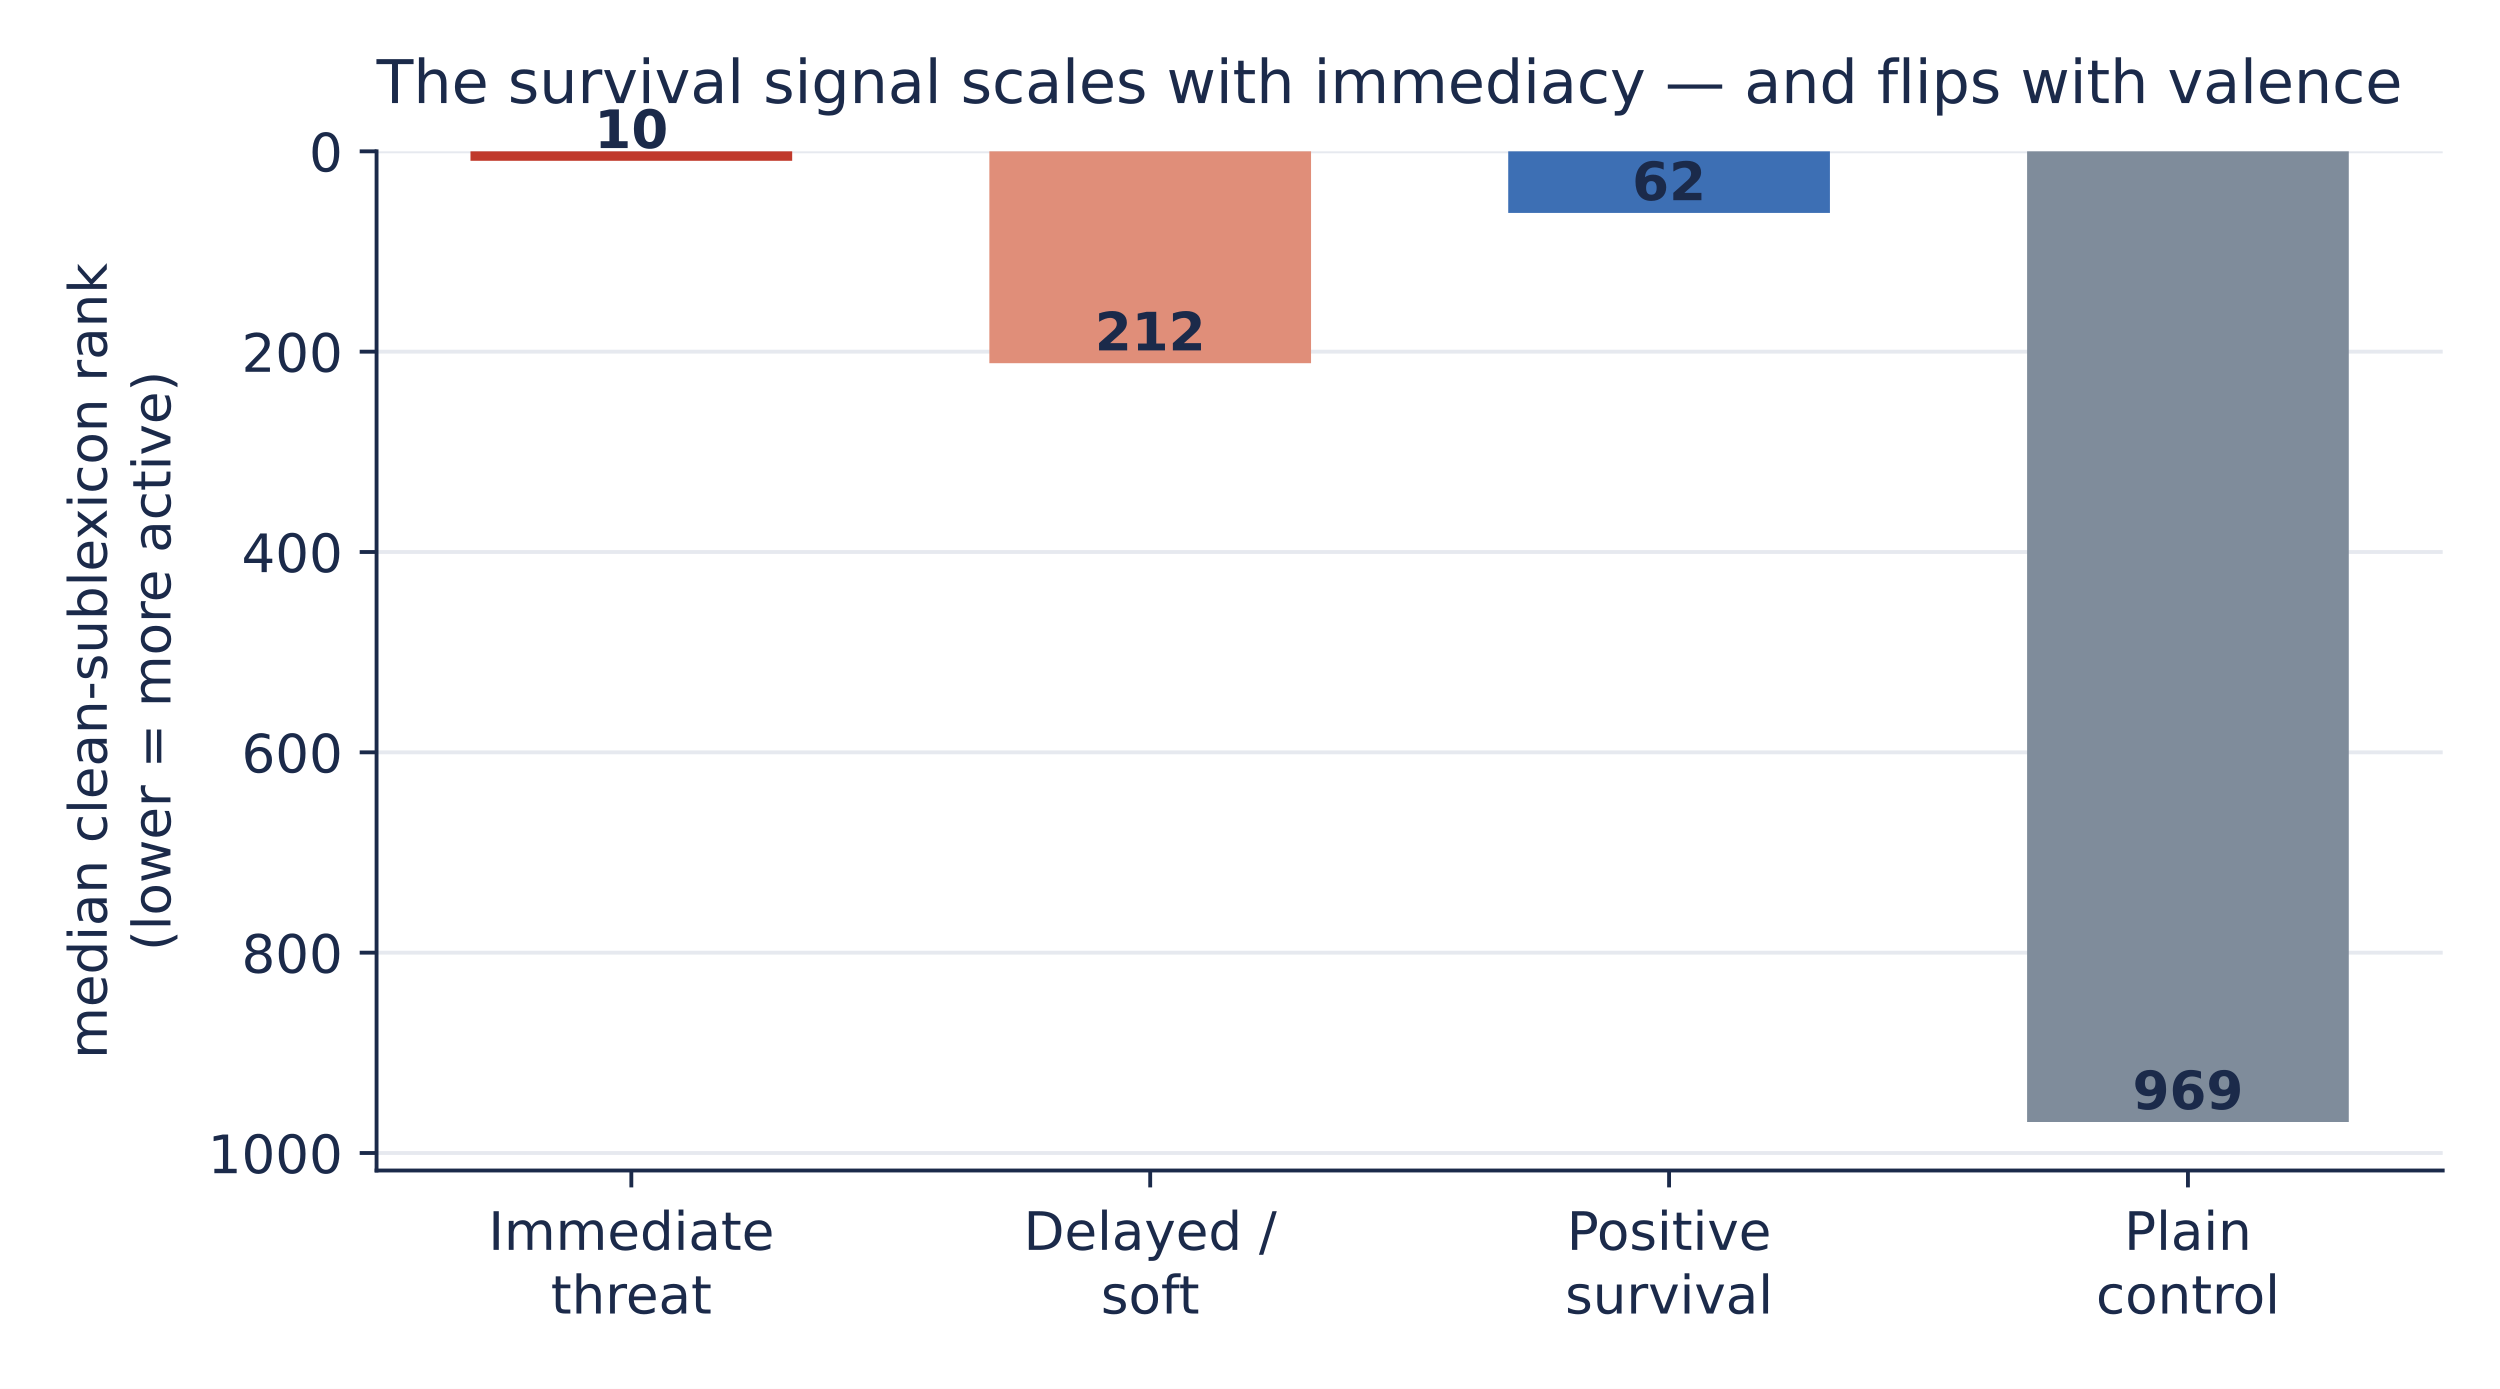
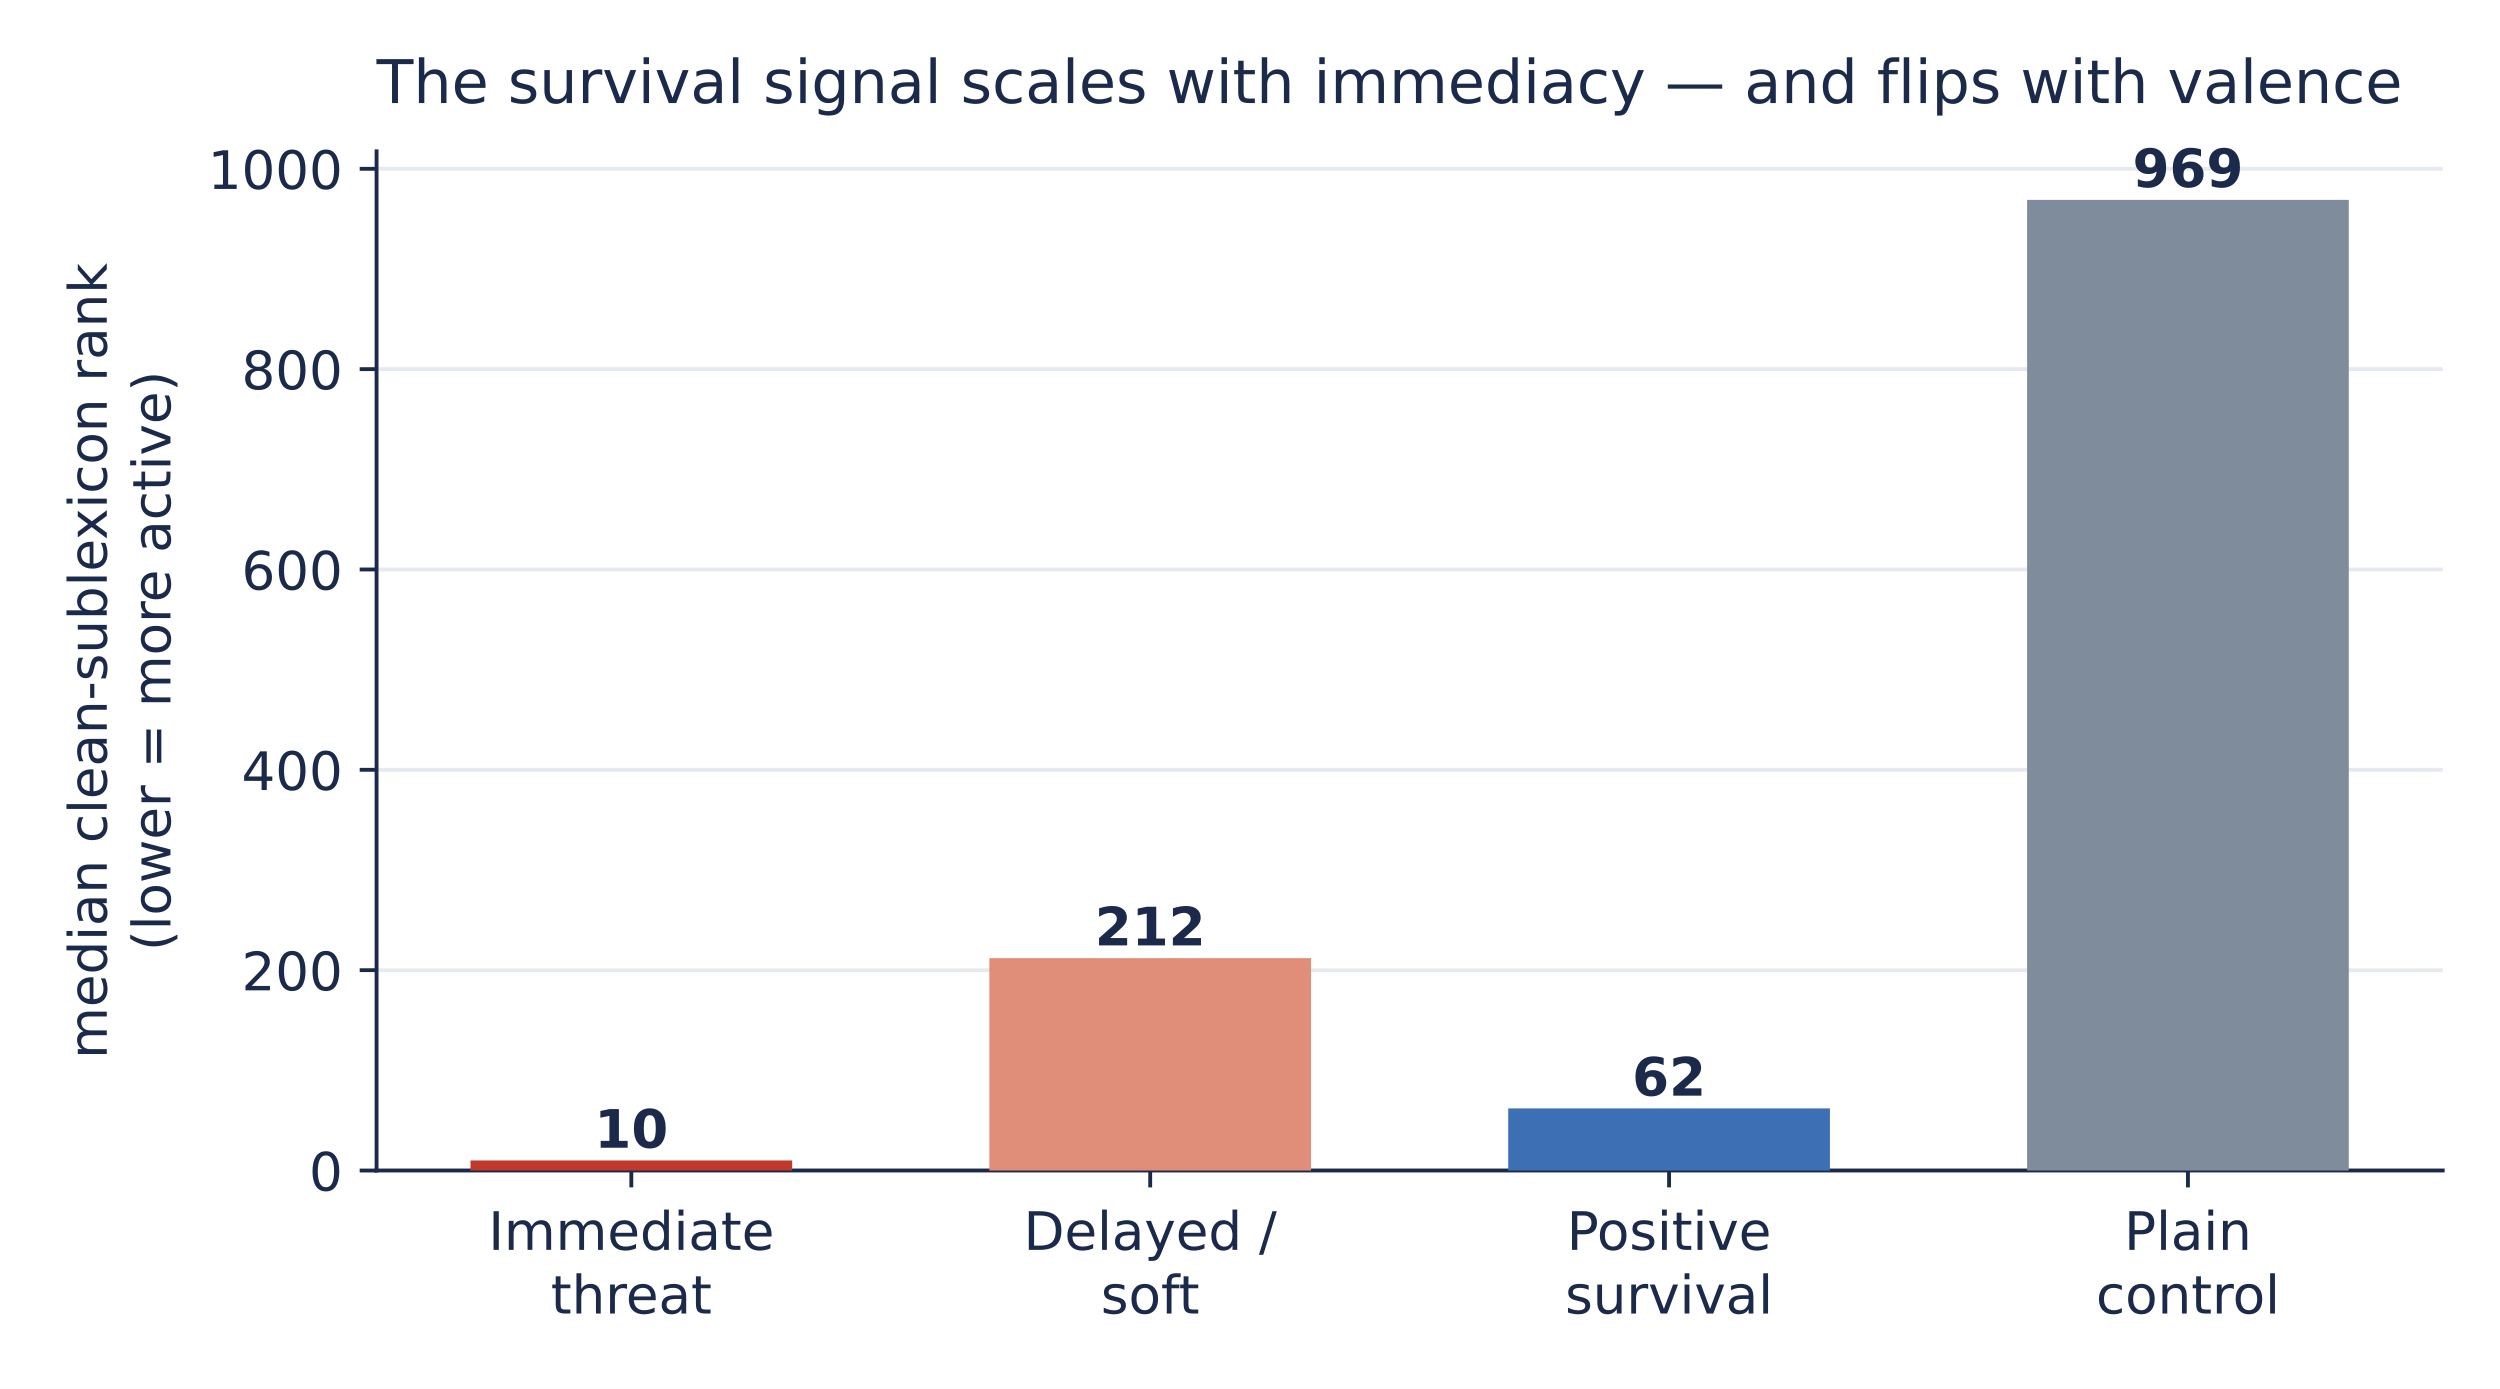
<svg xmlns="http://www.w3.org/2000/svg" xmlns:xlink="http://www.w3.org/1999/xlink" width="518.4pt" height="288pt" viewBox="0 0 518.4 288" version="1.1">
  <defs>
    <style type="text/css">*{stroke-linejoin: round; stroke-linecap: butt}</style>
  </defs>
  <g id="figure_1">
    <g id="patch_1">
      <path d="M 0 288  L 518.4 288  L 518.4 0  L 0 0  z " style="fill: #ffffff" />
    </g>
    <g id="axes_1">
      <g id="patch_2">
        <path d="M 78.084 242.716  L 506.52 242.716  L 506.52 31.377  L 78.084 31.377  z " style="fill: #ffffff" />
      </g>
      <g id="matplotlib.axis_1">
        <g id="xtick_1">
          <g id="line2d_1">
            <defs>
-               <path id="m78dcd824ac" d="M 0 0  L 0 3.5  " style="stroke: #1b2a4a; stroke-width: 0.8" />
+               <path id="mc57768a20f" d="M 0 0  L 0 3.5  " style="stroke: #1b2a4a; stroke-width: 0.8" />
            </defs>
            <g>
-               <use xlink:href="#m78dcd824ac" x="130.913" y="242.716" style="fill: #1b2a4a; stroke: #1b2a4a; stroke-width: 0.8" />
+               <use xlink:href="#mc57768a20f" x="130.913" y="242.716" style="fill: #1b2a4a; stroke: #1b2a4a; stroke-width: 0.8" />
            </g>
          </g>
          <g id="text_1">
            <text style="font-size: 11px; font-family: 'DejaVu Sans'; fill: #1b2a4a" transform="translate(101.2606 259.1751)">Immediate</text>
            <text style="font-size: 11px; font-family: 'DejaVu Sans'; fill: #1b2a4a" transform="translate(114.22 272.3781)">threat</text>
          </g>
        </g>
        <g id="xtick_2">
          <g id="line2d_2">
            <g>
-               <use xlink:href="#m78dcd824ac" x="238.506" y="242.716" style="fill: #1b2a4a; stroke: #1b2a4a; stroke-width: 0.8" />
+               <use xlink:href="#mc57768a20f" x="238.506" y="242.716" style="fill: #1b2a4a; stroke: #1b2a4a; stroke-width: 0.8" />
            </g>
          </g>
          <g id="text_2">
            <text style="font-size: 11px; font-family: 'DejaVu Sans'; fill: #1b2a4a" transform="translate(212.256 259.1751)">Delayed /</text>
            <text style="font-size: 11px; font-family: 'DejaVu Sans'; fill: #1b2a4a" transform="translate(228.279 272.3781)">soft</text>
          </g>
        </g>
        <g id="xtick_3">
          <g id="line2d_3">
            <g>
-               <use xlink:href="#m78dcd824ac" x="346.099" y="242.716" style="fill: #1b2a4a; stroke: #1b2a4a; stroke-width: 0.8" />
+               <use xlink:href="#mc57768a20f" x="346.099" y="242.716" style="fill: #1b2a4a; stroke: #1b2a4a; stroke-width: 0.8" />
            </g>
          </g>
          <g id="text_3">
            <text style="font-size: 11px; font-family: 'DejaVu Sans'; fill: #1b2a4a" transform="translate(324.8962 259.1751)">Positive</text>
            <text style="font-size: 11px; font-family: 'DejaVu Sans'; fill: #1b2a4a" transform="translate(324.5499 272.3781)">survival</text>
          </g>
        </g>
        <g id="xtick_4">
          <g id="line2d_4">
            <g>
-               <use xlink:href="#m78dcd824ac" x="453.692" y="242.716" style="fill: #1b2a4a; stroke: #1b2a4a; stroke-width: 0.8" />
+               <use xlink:href="#mc57768a20f" x="453.692" y="242.716" style="fill: #1b2a4a; stroke: #1b2a4a; stroke-width: 0.8" />
            </g>
          </g>
          <g id="text_4">
            <text style="font-size: 11px; font-family: 'DejaVu Sans'; fill: #1b2a4a" transform="translate(440.4634 259.1751)">Plain</text>
            <text style="font-size: 11px; font-family: 'DejaVu Sans'; fill: #1b2a4a" transform="translate(434.6274 272.3781)">control</text>
          </g>
        </g>
      </g>
      <g id="matplotlib.axis_2">
        <g id="ytick_1">
          <g id="line2d_5">
-             <path d="M 78.084 31.377  L 506.52 31.377  " clip-path="url(#p655ed4c2de)" style="fill: none; stroke: #e6e9ef; stroke-width: 0.8; stroke-linecap: square" />
+             <path d="M 78.084 242.716  L 506.52 242.716  " clip-path="url(#pe64630bb0a)" style="fill: none; stroke: #e6e9ef; stroke-width: 0.8; stroke-linecap: square" />
          </g>
          <g id="line2d_6">
            <defs>
-               <path id="m399f893727" d="M 0 0  L -3.5 0  " style="stroke: #1b2a4a; stroke-width: 0.8" />
+               <path id="m51b8314258" d="M 0 0  L -3.5 0  " style="stroke: #1b2a4a; stroke-width: 0.8" />
            </defs>
            <g>
-               <use xlink:href="#m399f893727" x="78.084" y="31.377" style="fill: #1b2a4a; stroke: #1b2a4a; stroke-width: 0.8" />
+               <use xlink:href="#m51b8314258" x="78.084" y="242.716" style="fill: #1b2a4a; stroke: #1b2a4a; stroke-width: 0.8" />
            </g>
          </g>
          <g id="text_5">
-             <text style="font-size: 11px; font-family: 'DejaVu Sans'; text-anchor: end; fill: #1b2a4a" x="71.084" y="35.556" transform="rotate(-0 71.0843 35.55578)">0</text>
+             <text style="font-size: 11px; font-family: 'DejaVu Sans'; text-anchor: end; fill: #1b2a4a" x="71.084" y="246.894" transform="rotate(-0 71.0843 246.8944)">0</text>
          </g>
        </g>
        <g id="ytick_2">
          <g id="line2d_7">
-             <path d="M 78.084 72.92  L 506.52 72.92  " clip-path="url(#p655ed4c2de)" style="fill: none; stroke: #e6e9ef; stroke-width: 0.8; stroke-linecap: square" />
+             <path d="M 78.084 201.173  L 506.52 201.173  " clip-path="url(#pe64630bb0a)" style="fill: none; stroke: #e6e9ef; stroke-width: 0.8; stroke-linecap: square" />
          </g>
          <g id="line2d_8">
            <g>
-               <use xlink:href="#m399f893727" x="78.084" y="72.92" style="fill: #1b2a4a; stroke: #1b2a4a; stroke-width: 0.8" />
+               <use xlink:href="#m51b8314258" x="78.084" y="201.173" style="fill: #1b2a4a; stroke: #1b2a4a; stroke-width: 0.8" />
            </g>
          </g>
          <g id="text_6">
-             <text style="font-size: 11px; font-family: 'DejaVu Sans'; text-anchor: end; fill: #1b2a4a" x="71.084" y="77.099" transform="rotate(-0 71.0843 77.09859)">200</text>
+             <text style="font-size: 11px; font-family: 'DejaVu Sans'; text-anchor: end; fill: #1b2a4a" x="71.084" y="205.352" transform="rotate(-0 71.0843 205.3516)">200</text>
          </g>
        </g>
        <g id="ytick_3">
          <g id="line2d_9">
-             <path d="M 78.084 114.463  L 506.52 114.463  " clip-path="url(#p655ed4c2de)" style="fill: none; stroke: #e6e9ef; stroke-width: 0.8; stroke-linecap: square" />
+             <path d="M 78.084 159.63  L 506.52 159.63  " clip-path="url(#pe64630bb0a)" style="fill: none; stroke: #e6e9ef; stroke-width: 0.8; stroke-linecap: square" />
          </g>
          <g id="line2d_10">
            <g>
-               <use xlink:href="#m399f893727" x="78.084" y="114.463" style="fill: #1b2a4a; stroke: #1b2a4a; stroke-width: 0.8" />
+               <use xlink:href="#m51b8314258" x="78.084" y="159.63" style="fill: #1b2a4a; stroke: #1b2a4a; stroke-width: 0.8" />
            </g>
          </g>
          <g id="text_7">
-             <text style="font-size: 11px; font-family: 'DejaVu Sans'; text-anchor: end; fill: #1b2a4a" x="71.084" y="118.641" transform="rotate(-0 71.0843 118.6414)">400</text>
+             <text style="font-size: 11px; font-family: 'DejaVu Sans'; text-anchor: end; fill: #1b2a4a" x="71.084" y="163.809" transform="rotate(-0 71.0843 163.8088)">400</text>
          </g>
        </g>
        <g id="ytick_4">
          <g id="line2d_11">
-             <path d="M 78.084 156.005  L 506.52 156.005  " clip-path="url(#p655ed4c2de)" style="fill: none; stroke: #e6e9ef; stroke-width: 0.8; stroke-linecap: square" />
+             <path d="M 78.084 118.087  L 506.52 118.087  " clip-path="url(#pe64630bb0a)" style="fill: none; stroke: #e6e9ef; stroke-width: 0.8; stroke-linecap: square" />
          </g>
          <g id="line2d_12">
            <g>
-               <use xlink:href="#m399f893727" x="78.084" y="156.005" style="fill: #1b2a4a; stroke: #1b2a4a; stroke-width: 0.8" />
+               <use xlink:href="#m51b8314258" x="78.084" y="118.087" style="fill: #1b2a4a; stroke: #1b2a4a; stroke-width: 0.8" />
            </g>
          </g>
          <g id="text_8">
-             <text style="font-size: 11px; font-family: 'DejaVu Sans'; text-anchor: end; fill: #1b2a4a" x="71.084" y="160.184" transform="rotate(-0 71.0843 160.1842)">600</text>
+             <text style="font-size: 11px; font-family: 'DejaVu Sans'; text-anchor: end; fill: #1b2a4a" x="71.084" y="122.266" transform="rotate(-0 71.0843 122.266)">600</text>
          </g>
        </g>
        <g id="ytick_5">
          <g id="line2d_13">
-             <path d="M 78.084 197.548  L 506.52 197.548  " clip-path="url(#p655ed4c2de)" style="fill: none; stroke: #e6e9ef; stroke-width: 0.8; stroke-linecap: square" />
+             <path d="M 78.084 76.544  L 506.52 76.544  " clip-path="url(#pe64630bb0a)" style="fill: none; stroke: #e6e9ef; stroke-width: 0.8; stroke-linecap: square" />
          </g>
          <g id="line2d_14">
            <g>
-               <use xlink:href="#m399f893727" x="78.084" y="197.548" style="fill: #1b2a4a; stroke: #1b2a4a; stroke-width: 0.8" />
+               <use xlink:href="#m51b8314258" x="78.084" y="76.544" style="fill: #1b2a4a; stroke: #1b2a4a; stroke-width: 0.8" />
            </g>
          </g>
          <g id="text_9">
-             <text style="font-size: 11px; font-family: 'DejaVu Sans'; text-anchor: end; fill: #1b2a4a" x="71.084" y="201.727" transform="rotate(-0 71.0843 201.727)">800</text>
+             <text style="font-size: 11px; font-family: 'DejaVu Sans'; text-anchor: end; fill: #1b2a4a" x="71.084" y="80.723" transform="rotate(-0 71.0843 80.7232)">800</text>
          </g>
        </g>
        <g id="ytick_6">
          <g id="line2d_15">
-             <path d="M 78.084 239.091  L 506.52 239.091  " clip-path="url(#p655ed4c2de)" style="fill: none; stroke: #e6e9ef; stroke-width: 0.8; stroke-linecap: square" />
+             <path d="M 78.084 35.002  L 506.52 35.002  " clip-path="url(#pe64630bb0a)" style="fill: none; stroke: #e6e9ef; stroke-width: 0.8; stroke-linecap: square" />
          </g>
          <g id="line2d_16">
            <g>
-               <use xlink:href="#m399f893727" x="78.084" y="239.091" style="fill: #1b2a4a; stroke: #1b2a4a; stroke-width: 0.8" />
+               <use xlink:href="#m51b8314258" x="78.084" y="35.002" style="fill: #1b2a4a; stroke: #1b2a4a; stroke-width: 0.8" />
            </g>
          </g>
          <g id="text_10">
-             <text style="font-size: 11px; font-family: 'DejaVu Sans'; text-anchor: end; fill: #1b2a4a" x="71.084" y="243.27" transform="rotate(-0 71.0843 243.2698)">1000</text>
+             <text style="font-size: 11px; font-family: 'DejaVu Sans'; text-anchor: end; fill: #1b2a4a" x="71.084" y="39.18" transform="rotate(-0 71.0843 39.18039)">1000</text>
          </g>
        </g>
        <g id="text_11">
          <text style="font-size: 11px; font-family: 'DejaVu Sans'; fill: #1b2a4a" transform="translate(22.14264 219.555) rotate(-90)">median clean-sublexicon rank</text>
          <text style="font-size: 11px; font-family: 'DejaVu Sans'; fill: #1b2a4a" transform="translate(35.34564 197.1923) rotate(-90)">(lower = more active)</text>
        </g>
      </g>
      <g id="patch_3">
        <path d="M 78.084 242.716  L 78.084 31.377  " style="fill: none; stroke: #1b2a4a; stroke-width: 0.8; stroke-linejoin: miter; stroke-linecap: square" />
      </g>
      <g id="patch_4">
        <path d="M 78.084 242.716  L 506.52 242.716  " style="fill: none; stroke: #1b2a4a; stroke-width: 0.8; stroke-linejoin: miter; stroke-linecap: square" />
      </g>
      <g id="patch_5">
-         <path d="M 97.559 31.377  L 164.266 31.377  L 164.266 33.35  L 97.559 33.35  z " clip-path="url(#p655ed4c2de)" style="fill: #c0392b" />
+         <path d="M 97.559 242.716  L 164.266 242.716  L 164.266 240.639  L 97.559 240.639  z " clip-path="url(#pe64630bb0a)" style="fill: #c0392b" />
      </g>
      <g id="patch_6">
-         <path d="M 205.152 31.377  L 271.859 31.377  L 271.859 75.309  L 205.152 75.309  z " clip-path="url(#p655ed4c2de)" style="fill: #e08e79" />
+         <path d="M 205.152 242.716  L 271.859 242.716  L 271.859 198.68  L 205.152 198.68  z " clip-path="url(#pe64630bb0a)" style="fill: #e08e79" />
      </g>
      <g id="patch_7">
-         <path d="M 312.745 31.377  L 379.453 31.377  L 379.453 44.151  L 312.745 44.151  z " clip-path="url(#p655ed4c2de)" style="fill: #3d6fb4" />
+         <path d="M 312.745 242.716  L 379.453 242.716  L 379.453 229.837  L 312.745 229.837  z " clip-path="url(#pe64630bb0a)" style="fill: #3d6fb4" />
      </g>
      <g id="patch_8">
-         <path d="M 420.338 31.377  L 487.046 31.377  L 487.046 232.652  L 420.338 232.652  z " clip-path="url(#p655ed4c2de)" style="fill: #7f8c9b" />
+         <path d="M 420.338 242.716  L 487.046 242.716  L 487.046 41.441  L 420.338 41.441  z " clip-path="url(#pe64630bb0a)" style="fill: #7f8c9b" />
      </g>
      <g id="text_12">
-         <text style="font-weight: 700; font-size: 11px; font-family: 'DejaVu Sans'; text-anchor: middle; fill: #1b2a4a" x="130.913" y="30.708" transform="rotate(-0 130.9125 30.70778)"> 10</text>
+         <text style="font-weight: 700; font-size: 11px; font-family: 'DejaVu Sans'; text-anchor: middle; fill: #1b2a4a" x="130.913" y="237.996" transform="rotate(-0 130.9125 237.996)"> 10</text>
      </g>
      <g id="text_13">
-         <text style="font-weight: 700; font-size: 11px; font-family: 'DejaVu Sans'; text-anchor: middle; fill: #1b2a4a" x="238.506" y="72.666" transform="rotate(-0 238.5056 72.66601)"> 212</text>
+         <text style="font-weight: 700; font-size: 11px; font-family: 'DejaVu Sans'; text-anchor: middle; fill: #1b2a4a" x="238.506" y="196.038" transform="rotate(-0 238.5056 196.0378)"> 212</text>
      </g>
      <g id="text_14">
-         <text style="font-weight: 700; font-size: 11px; font-family: 'DejaVu Sans'; text-anchor: middle; fill: #1b2a4a" x="346.099" y="41.509" transform="rotate(-0 346.0987 41.5089)"> 62</text>
+         <text style="font-weight: 700; font-size: 11px; font-family: 'DejaVu Sans'; text-anchor: middle; fill: #1b2a4a" x="346.099" y="227.195" transform="rotate(-0 346.0987 227.1949)"> 62</text>
      </g>
      <g id="text_15">
-         <text style="font-weight: 700; font-size: 11px; font-family: 'DejaVu Sans'; text-anchor: middle; fill: #1b2a4a" x="453.692" y="230.009" transform="rotate(-0 453.6918 230.0094)"> 969</text>
+         <text style="font-weight: 700; font-size: 11px; font-family: 'DejaVu Sans'; text-anchor: middle; fill: #1b2a4a" x="453.692" y="38.798" transform="rotate(-0 453.6918 38.79824)"> 969</text>
      </g>
      <g id="text_16">
        <text style="font-size: 12.5px; font-family: 'DejaVu Sans'; text-anchor: start; fill: #1b2a4a" x="78.084" y="21.377" transform="rotate(-0 78.0843 21.37707)">The survival signal scales with immediacy — and flips with valence</text>
      </g>
    </g>
  </g>
  <defs>
-     <clipPath id="p655ed4c2de">
+     <clipPath id="pe64630bb0a">
      <rect x="78.084" y="31.377" width="428.436" height="211.339" />
    </clipPath>
  </defs>
</svg>
